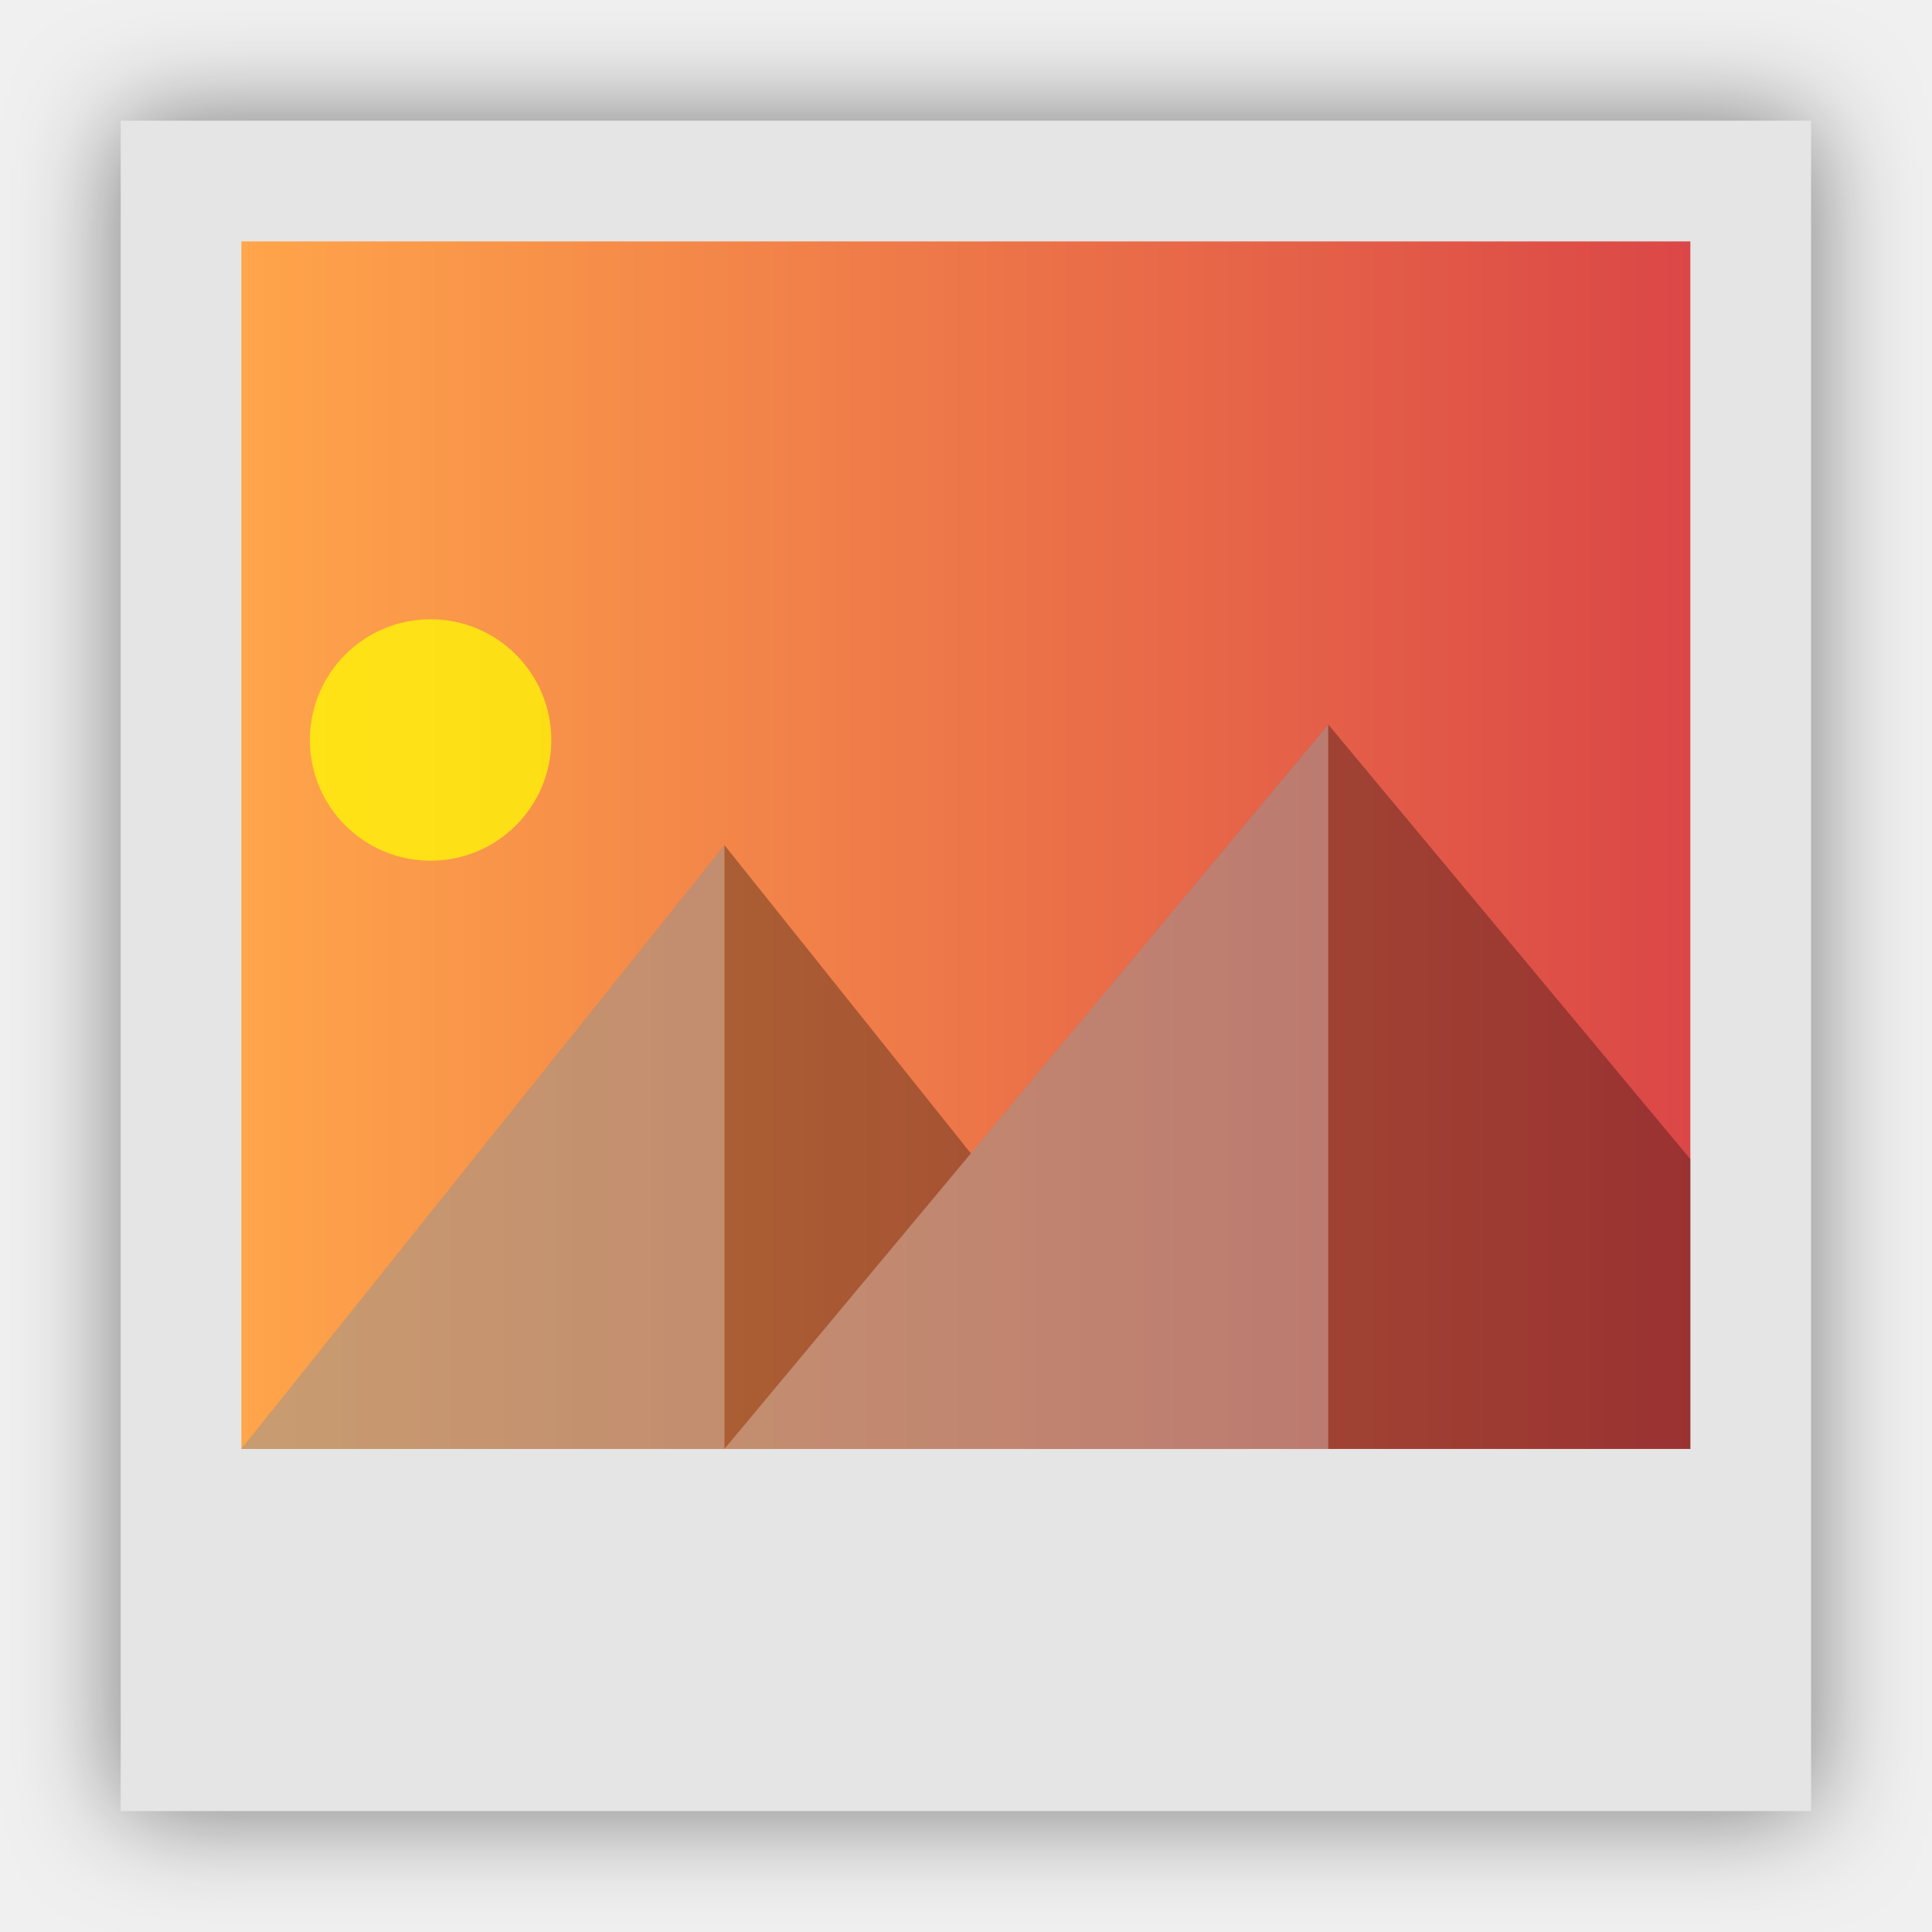
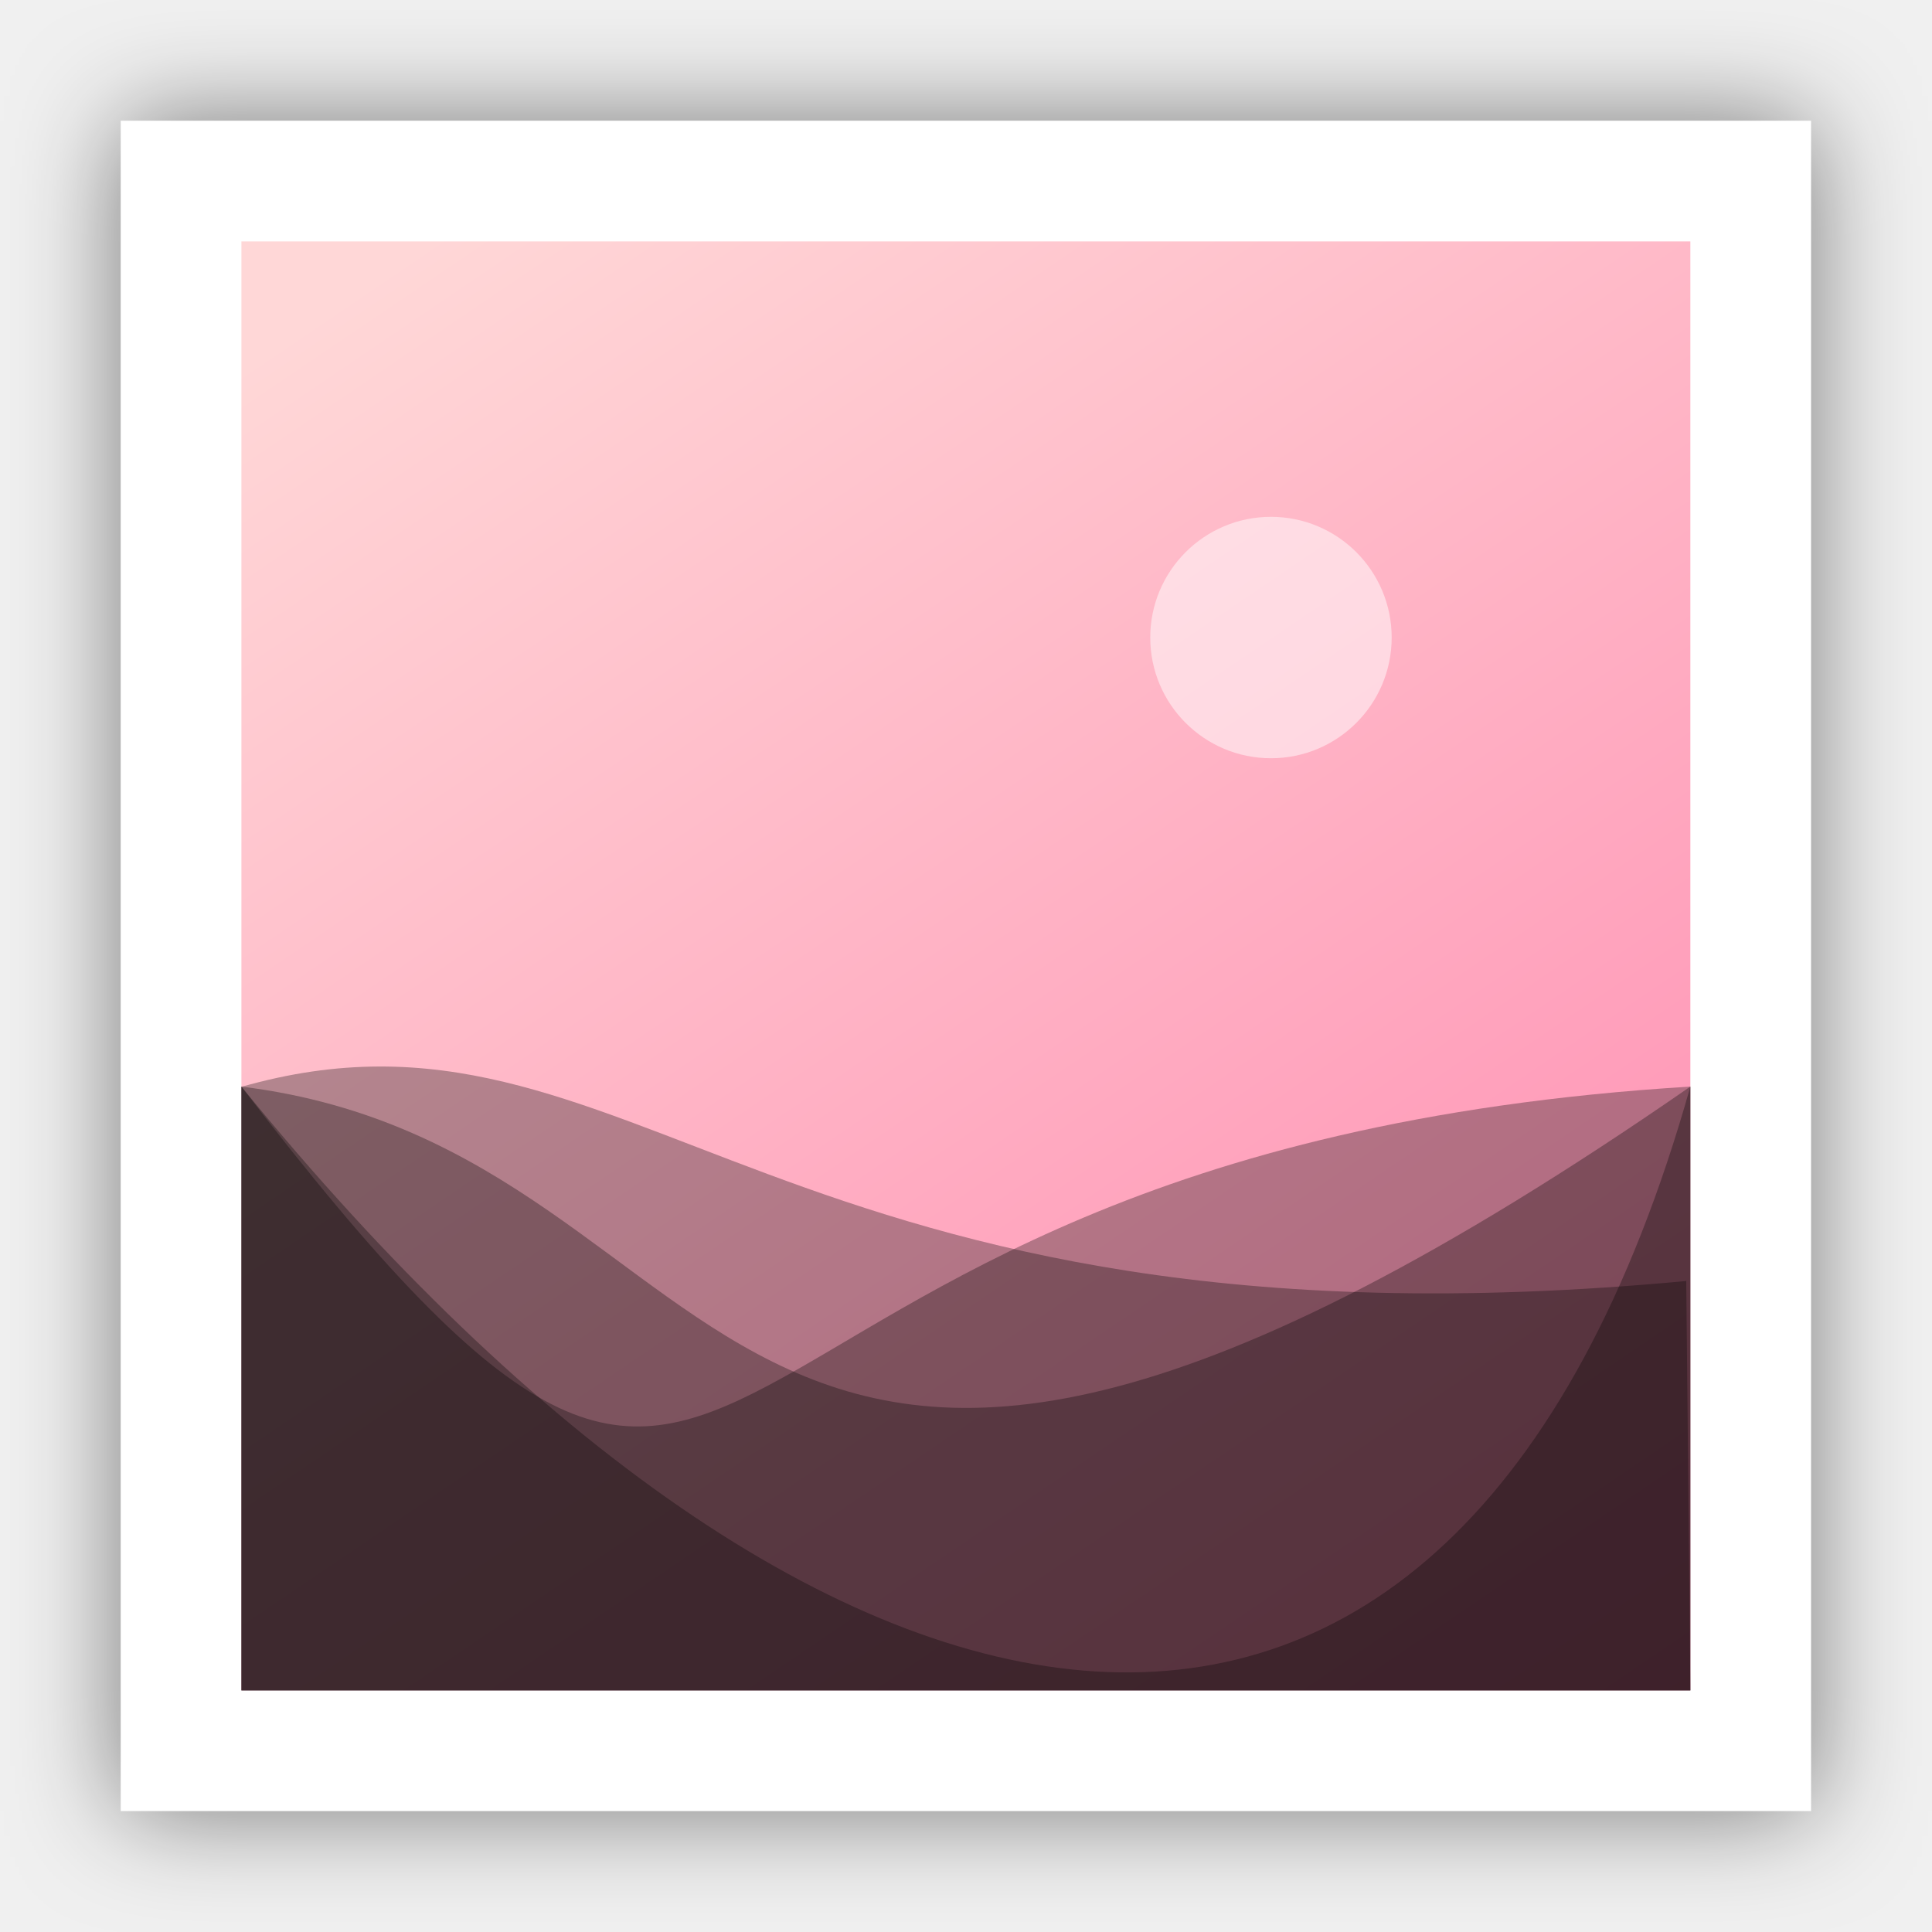
<svg xmlns="http://www.w3.org/2000/svg" xmlns:xlink="http://www.w3.org/1999/xlink" id="svg8" version="1.1" viewBox="0 0 8.467 8.467" height="32" width="32">
  <defs id="defs2">
    <linearGradient id="linearGradient875">
-       <stop id="stop871" offset="0" style="stop-color:#ffa54a;stop-opacity:1" />
-       <stop id="stop873" offset="1" style="stop-color:#db4747;stop-opacity:1" />
+       <stop id="stop871" offset="0" style="stop-color:#ffd7d7;stop-opacity:1" />
+       <stop id="stop873" offset="1" style="stop-color:#ff6da2;stop-opacity:1" />
    </linearGradient>
-     <linearGradient gradientUnits="userSpaceOnUse" y2="3.704" x2="7.408" y1="3.704" x1="1.058" id="linearGradient877" xlink:href="#linearGradient875" />
-     <filter style="color-interpolation-filters:sRGB" id="filter33145" x="-0.075" width="1.15" y="-0.075" height="1.15">
-       <feGaussianBlur stdDeviation="0.232" id="feGaussianBlur33147" />
+     <linearGradient gradientUnits="userSpaceOnUse" y2="8.955" x2="7.757" y1="0.439" x1="2.95" id="linearGradient877" xlink:href="#linearGradient875" gradientTransform="matrix(1,0,0,1.2,0,-0.2116667)" />
+     <filter style="color-interpolation-filters:sRGB" id="filter33165" x="-0.075" width="1.15" y="-0.075" height="1.15">
+       <feGaussianBlur stdDeviation="0.232" id="feGaussianBlur33167" />
    </filter>
  </defs>
  <g id="layer1">
-     <rect y="-6.977" x="2.145" height="7.408" width="7.408" id="rect833-95" style="opacity:0.5;fill:#000000;fill-opacity:1;stroke:none;stroke-width:2.477;filter:url(#filter33145)" transform="matrix(1,0,0,-1,-1.615419,0.9609407)" />
-     <rect y="0.529" x="0.529" height="7.408" width="7.408" id="rect833" style="opacity:1;fill:#e5e5e5;fill-opacity:1;stroke:none;stroke-width:2.477" />
-     <rect style="opacity:1;fill:url(#linearGradient877);fill-opacity:1;stroke:none;stroke-width:1.938" id="rect833-9" width="6.35" height="5.292" x="1.058" y="1.058" />
-     <circle r="0.529" cy="3.243" cx="1.887" id="path869" style="opacity:0.7;fill:#ffff00;fill-opacity:1;stroke:none;stroke-width:0.53" />
-     <path id="rect833-9-6" style="opacity:0.3;fill:#000000;fill-opacity:1;stroke:none;stroke-width:1.795" d="m 5.821,3.175 -2.646,3.175 H 7.408 V 5.08 Z" />
-     <path style="fill:#000000;fill-opacity:1;stroke:none;stroke-width:0.265px;stroke-linecap:butt;stroke-linejoin:miter;stroke-opacity:1;opacity:0.3" d="M 3.175,6.35 4.255,5.055 3.175,3.704 1.058,6.35 Z" id="path999" />
-     <path style="fill:#fdfdfd;stroke:none;stroke-width:0.265px;stroke-linecap:butt;stroke-linejoin:miter;stroke-opacity:1;fill-opacity:1;opacity:0.3" d="M 1.058,6.35 3.175,3.704 3.175,6.35 Z" id="path932" />
-     <path style="opacity:0.3;fill:#ffffff;fill-opacity:1;stroke:none;stroke-width:0.265px;stroke-linecap:butt;stroke-linejoin:miter;stroke-opacity:1" d="M 3.175,6.35 5.821,3.175 l -1e-7,3.175 z" id="path934" />
+     <rect y="-6.977" x="2.145" height="7.408" width="7.408" id="rect833-95" style="opacity:0.5;fill:#000000;fill-opacity:1;stroke:none;stroke-width:2.477;filter:url(#filter33165)" transform="matrix(1,0,0,-1,-1.615419,0.9609407)" />
+     <rect y="0.529" x="0.529" height="7.408" width="7.408" id="rect833" style="opacity:1;fill:#ffffff;fill-opacity:1;stroke:none;stroke-width:2.477" />
+     <rect style="opacity:1;fill:url(#linearGradient877);fill-opacity:1;stroke:none;stroke-width:2.123" id="rect833-9" width="6.35" height="6.35" x="1.058" y="1.058" />
+     <circle r="0.529" cy="2.794" cx="5.57" id="path869" style="opacity:0.5;fill:#ffffff;fill-opacity:1;stroke:none;stroke-width:0.53" />
+     <path id="rect833-9-5-9" style="opacity:0.3;fill:#000000;fill-opacity:1;stroke:none;stroke-width:1.371" d="m 7.408,4.762 c -4.762,0.291 -3.896,3.201 -6.35,0 V 7.408 H 7.408 Z" />
+     <path id="rect833-9-5" style="opacity:0.3;fill:#000000;fill-opacity:1;stroke:none;stroke-width:1.371" d="m 1.058,4.762 c 2.293,0.283 1.985,3.022 6.35,0 V 7.408 H 1.058 Z" />
+     <path id="rect833-9-5-2" style="opacity:0.3;fill:#000000;fill-opacity:1;stroke:none;stroke-width:1.371" d="M 7.39,5.614 C 3.375,5.99 2.781,4.272 1.058,4.763 v 2.646 h 6.35 z" />
+     <path id="rect833-9-5-3" style="opacity:0.3;fill:#000000;fill-opacity:1;stroke:none;stroke-width:1.371" d="m 1.058,4.762 c 2.556,3.139 5.308,3.696 6.35,0 V 7.408 H 1.058 Z" />
  </g>
</svg>
